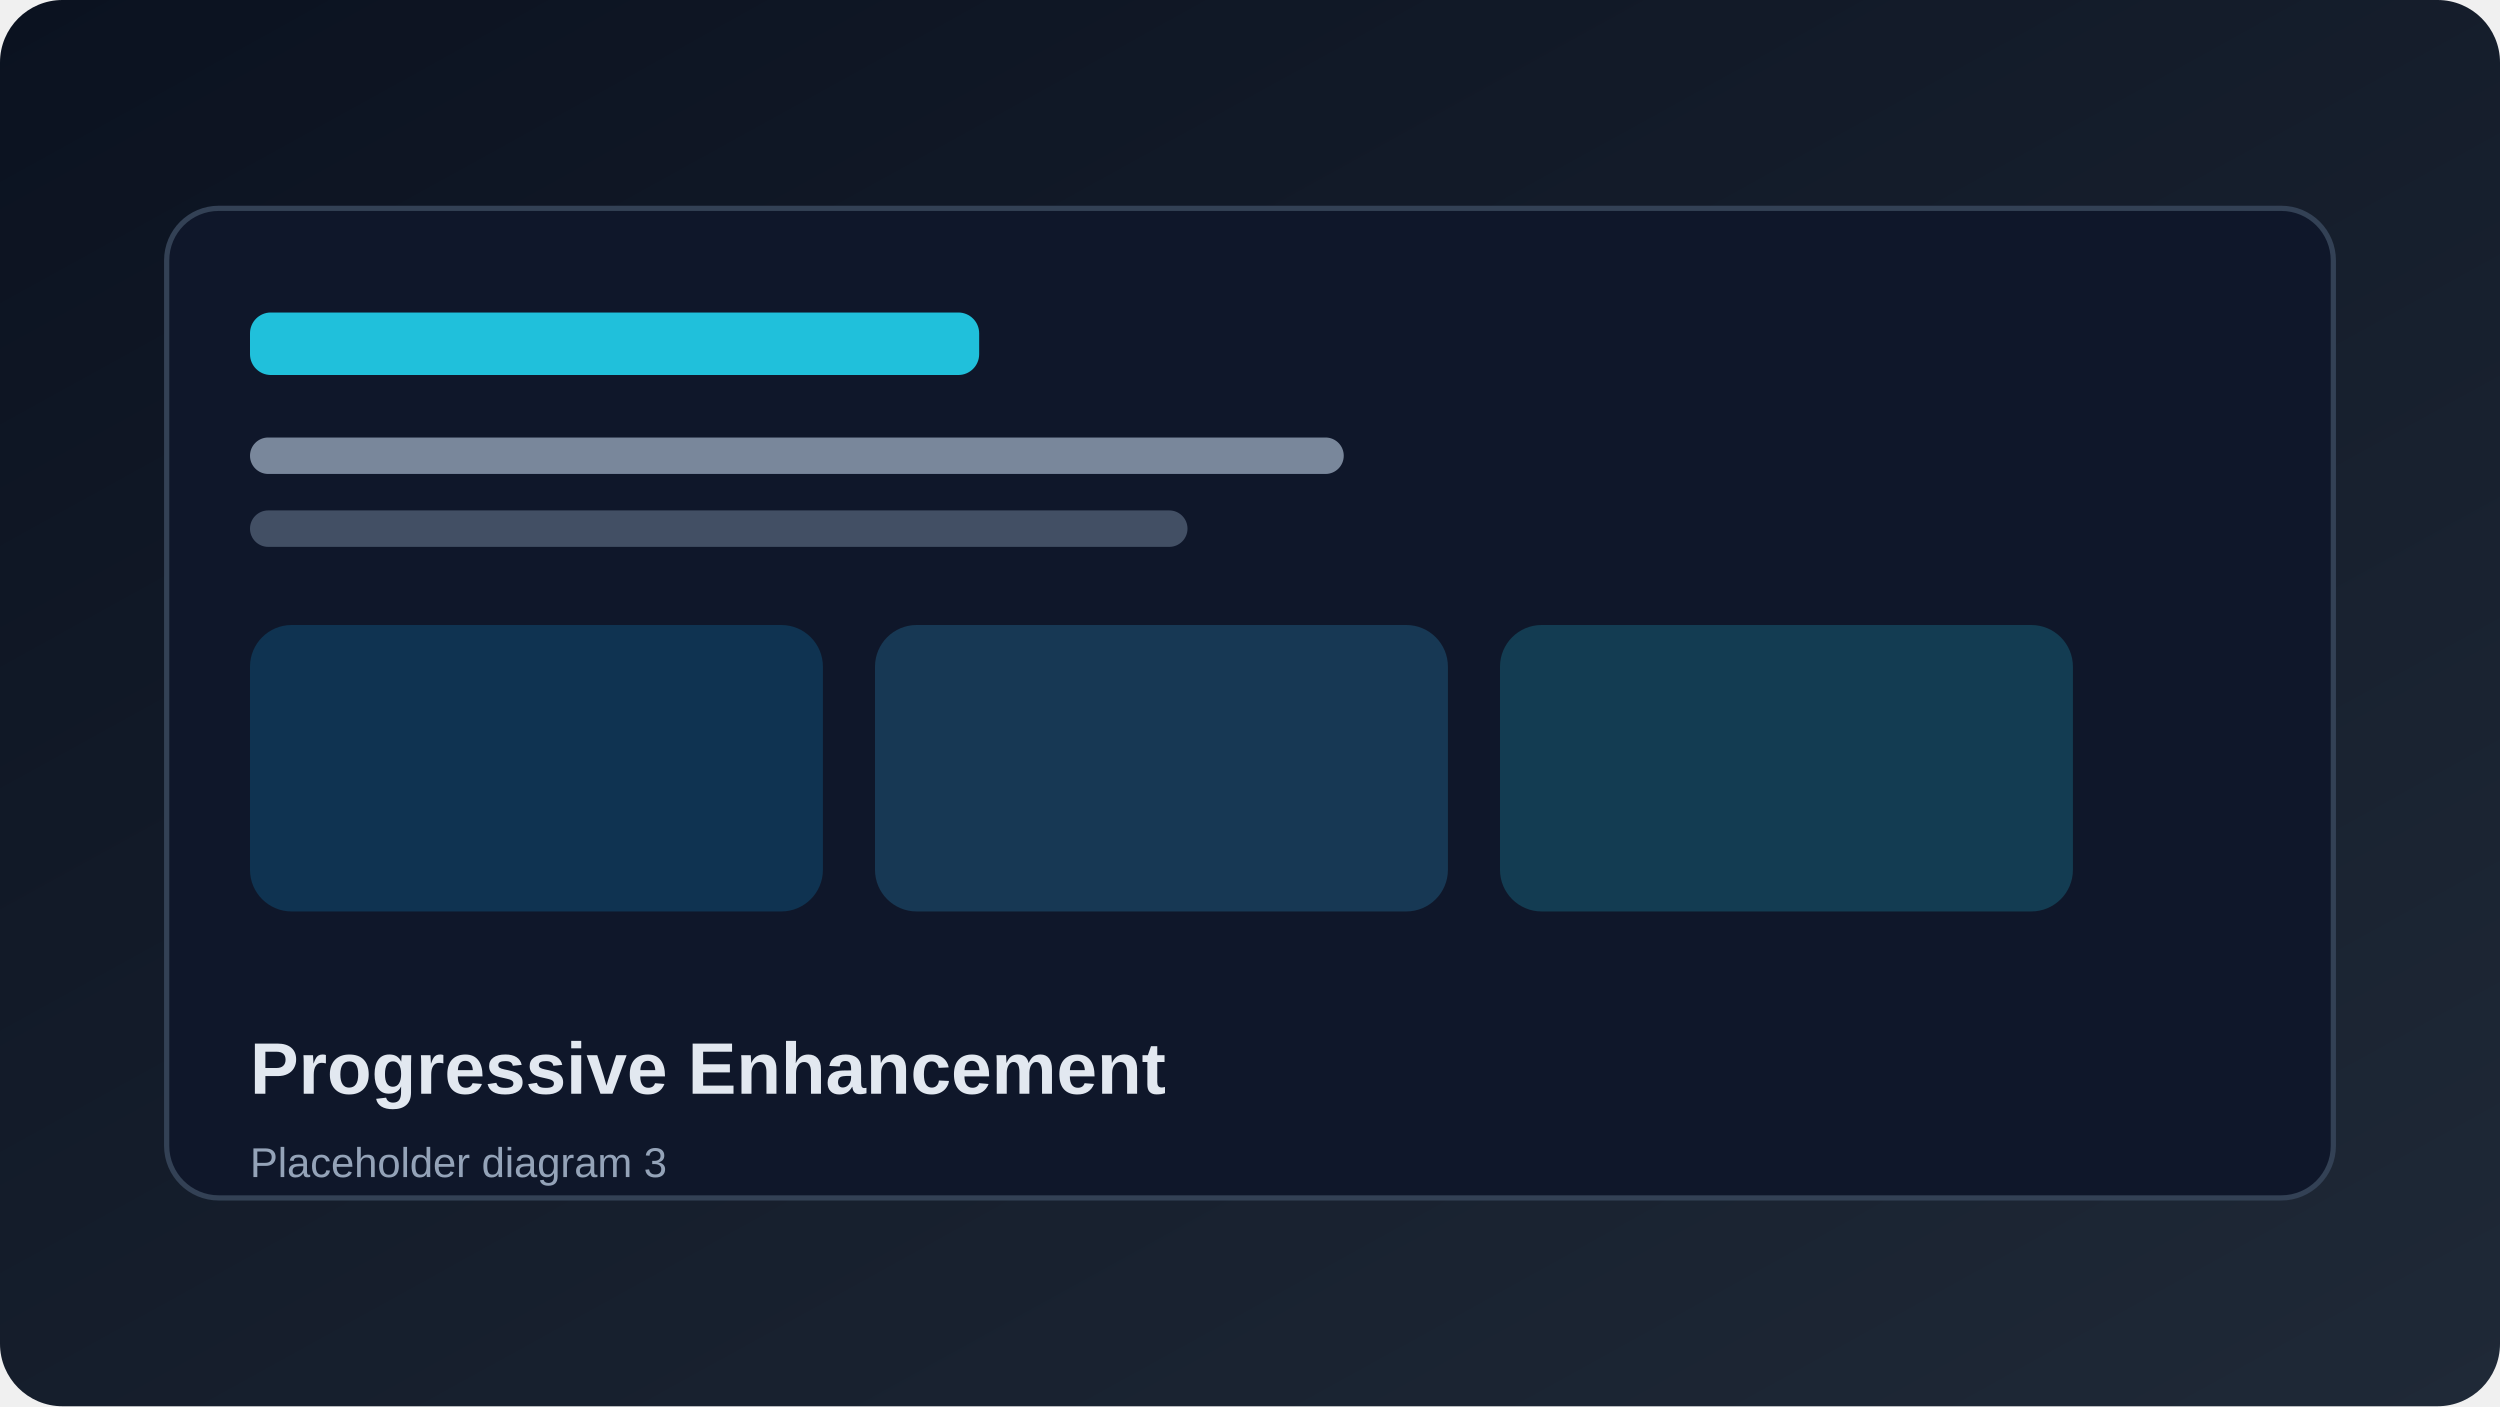
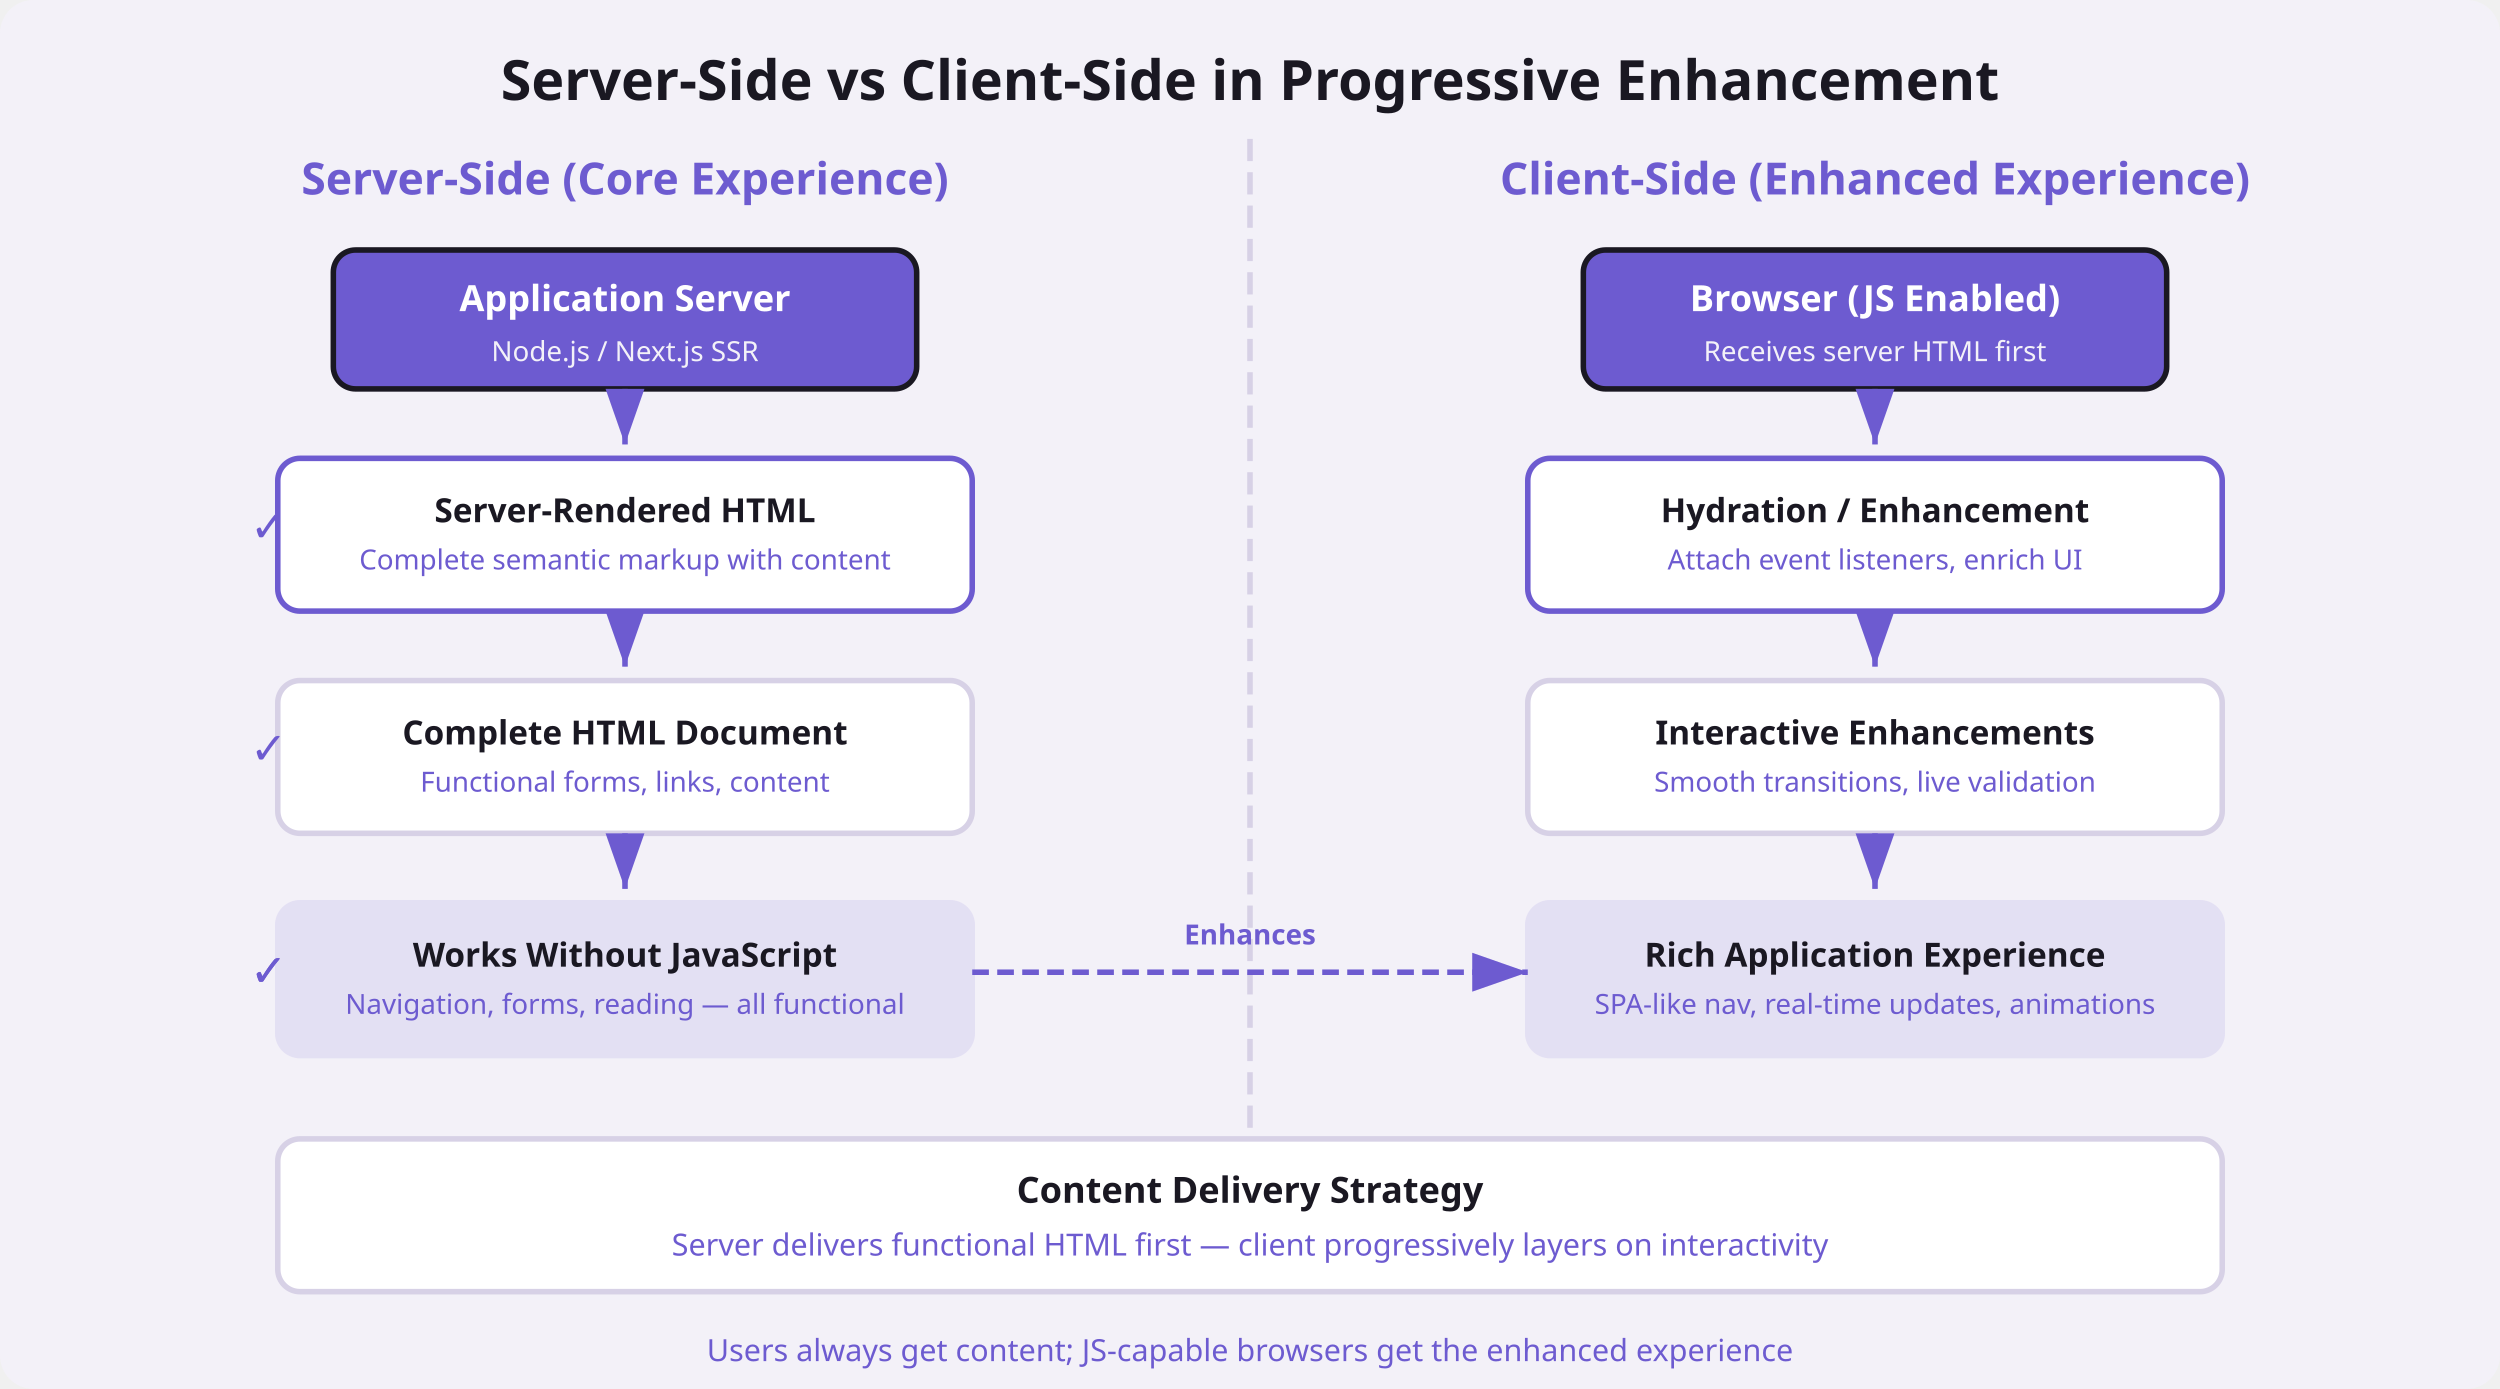
- <svg xmlns="http://www.w3.org/2000/svg" width="960" height="540" viewBox="0 0 960 540" role="img" aria-label="Progressive Enhancement diagram 3">
+ <svg xmlns="http://www.w3.org/2000/svg" viewBox="0 0 900 500" font-family="system-ui, sans-serif" role="img" aria-label="Server-Side vs Client-Side Rendering in Progressive Enhancement">
  <defs>
-     <linearGradient id="bg3" x1="0" y1="0" x2="1" y2="1">
-       <stop offset="0%" stop-color="#0b1220" />
-       <stop offset="100%" stop-color="#1f2937" />
-     </linearGradient>
+     <marker id="pe3-arrow" markerWidth="10" markerHeight="7" refX="10" refY="3.5" orient="auto">
+       <polygon points="0 0, 10 3.5, 0 7" fill="#6d5bd0" />
+     </marker>
  </defs>
-   <rect width="960" height="540" rx="24" fill="url(#bg3)" />
-   <rect x="64" y="80" width="832" height="380" rx="20" fill="#0f172a" stroke="#334155" stroke-width="2" />
-   <rect x="96" y="120" width="280" height="24" rx="8" fill="#22d3ee" opacity="0.9" />
-   <rect x="96" y="168" width="420" height="14" rx="7" fill="#94a3b8" opacity="0.8" />
-   <rect x="96" y="196" width="360" height="14" rx="7" fill="#64748b" opacity="0.6" />
-   <rect x="96" y="240" width="220" height="110" rx="16" fill="#0ea5e9" opacity="0.2" />
-   <rect x="336" y="240" width="220" height="110" rx="16" fill="#38bdf8" opacity="0.2" />
-   <rect x="576" y="240" width="220" height="110" rx="16" fill="#22d3ee" opacity="0.2" />
-   <text x="96" y="420" fill="#e2e8f0" font-family="Arial, Helvetica, sans-serif" font-size="28" font-weight="700">Progressive Enhancement</text>
-   <text x="96" y="452" fill="#94a3b8" font-family="Arial, Helvetica, sans-serif" font-size="16">Placeholder diagram 3</text>
+   <rect width="900" height="500" rx="12" fill="#f3f1f8" />
+   <text x="450" y="36" text-anchor="middle" font-size="20" font-weight="700" fill="#1a1822">Server-Side vs Client-Side in Progressive Enhancement</text>
+   <line x1="450" y1="50" x2="450" y2="460" stroke="#d7d1e6" stroke-width="2" stroke-dasharray="8,4" />
+   <text x="225" y="70" text-anchor="middle" font-size="16" font-weight="700" fill="#6d5bd0">Server-Side (Core Experience)</text>
+   <rect x="120" y="90" width="210" height="50" rx="8" fill="#6d5bd0" stroke="#1a1822" stroke-width="2" />
+   <text x="225" y="112" text-anchor="middle" font-size="13" font-weight="700" fill="#ffffff">Application Server</text>
+   <text x="225" y="130" text-anchor="middle" font-size="10" fill="#f3f1f8">Node.js / Next.js SSR</text>
+   <line x1="225" y1="140" x2="225" y2="160" stroke="#6d5bd0" stroke-width="2" marker-end="url(#pe3-arrow)" />
+   <rect x="100" y="165" width="250" height="55" rx="8" fill="#ffffff" stroke="#6d5bd0" stroke-width="2" />
+   <text x="225" y="188" text-anchor="middle" font-size="12" font-weight="600" fill="#1a1822">Server-Rendered HTML</text>
+   <text x="225" y="205" text-anchor="middle" font-size="10" fill="#6d5bd0">Complete semantic markup with content</text>
+   <line x1="225" y1="220" x2="225" y2="240" stroke="#6d5bd0" stroke-width="2" marker-end="url(#pe3-arrow)" />
+   <rect x="100" y="245" width="250" height="55" rx="8" fill="#ffffff" stroke="#d7d1e6" stroke-width="2" />
+   <text x="225" y="268" text-anchor="middle" font-size="12" font-weight="600" fill="#1a1822">Complete HTML Document</text>
+   <text x="225" y="285" text-anchor="middle" font-size="10" fill="#6d5bd0">Functional forms, links, content</text>
+   <line x1="225" y1="300" x2="225" y2="320" stroke="#6d5bd0" stroke-width="2" marker-end="url(#pe3-arrow)" />
+   <rect x="100" y="325" width="250" height="55" rx="8" fill="#6d5bd0" opacity="0.12" stroke="#6d5bd0" stroke-width="2" />
+   <text x="225" y="348" text-anchor="middle" font-size="12" font-weight="600" fill="#1a1822">Works Without JavaScript</text>
+   <text x="225" y="365" text-anchor="middle" font-size="10" fill="#6d5bd0">Navigation, forms, reading — all functional</text>
+   <text x="90" y="195" font-size="16" fill="#6d5bd0">✓</text>
+   <text x="90" y="275" font-size="16" fill="#6d5bd0">✓</text>
+   <text x="90" y="355" font-size="16" fill="#6d5bd0">✓</text>
+   <text x="675" y="70" text-anchor="middle" font-size="16" font-weight="700" fill="#6d5bd0">Client-Side (Enhanced Experience)</text>
+   <rect x="570" y="90" width="210" height="50" rx="8" fill="#6d5bd0" stroke="#1a1822" stroke-width="2" />
+   <text x="675" y="112" text-anchor="middle" font-size="13" font-weight="700" fill="#ffffff">Browser (JS Enabled)</text>
+   <text x="675" y="130" text-anchor="middle" font-size="10" fill="#f3f1f8">Receives server HTML first</text>
+   <line x1="675" y1="140" x2="675" y2="160" stroke="#6d5bd0" stroke-width="2" marker-end="url(#pe3-arrow)" />
+   <rect x="550" y="165" width="250" height="55" rx="8" fill="#ffffff" stroke="#6d5bd0" stroke-width="2" />
+   <text x="675" y="188" text-anchor="middle" font-size="12" font-weight="600" fill="#1a1822">Hydration / Enhancement</text>
+   <text x="675" y="205" text-anchor="middle" font-size="10" fill="#6d5bd0">Attach event listeners, enrich UI</text>
+   <line x1="675" y1="220" x2="675" y2="240" stroke="#6d5bd0" stroke-width="2" marker-end="url(#pe3-arrow)" />
+   <rect x="550" y="245" width="250" height="55" rx="8" fill="#ffffff" stroke="#d7d1e6" stroke-width="2" />
+   <text x="675" y="268" text-anchor="middle" font-size="12" font-weight="600" fill="#1a1822">Interactive Enhancements</text>
+   <text x="675" y="285" text-anchor="middle" font-size="10" fill="#6d5bd0">Smooth transitions, live validation</text>
+   <line x1="675" y1="300" x2="675" y2="320" stroke="#6d5bd0" stroke-width="2" marker-end="url(#pe3-arrow)" />
+   <rect x="550" y="325" width="250" height="55" rx="8" fill="#6d5bd0" opacity="0.12" stroke="#6d5bd0" stroke-width="2" />
+   <text x="675" y="348" text-anchor="middle" font-size="12" font-weight="600" fill="#1a1822">Rich Application Experience</text>
+   <text x="675" y="365" text-anchor="middle" font-size="10" fill="#6d5bd0">SPA-like nav, real-time updates, animations</text>
+   <text x="90" y="355" font-size="16" fill="#6d5bd0">✓</text>
+   <path d="M350 350 Q450 350 550 350" fill="none" stroke="#6d5bd0" stroke-width="2" stroke-dasharray="6,3" marker-end="url(#pe3-arrow)" />
+   <text x="450" y="340" text-anchor="middle" font-size="10" font-weight="600" fill="#6d5bd0">Enhances</text>
+   <rect x="100" y="410" width="700" height="55" rx="8" fill="#ffffff" stroke="#d7d1e6" stroke-width="2" />
+   <text x="450" y="433" text-anchor="middle" font-size="13" font-weight="600" fill="#1a1822">Content Delivery Strategy</text>
+   <text x="450" y="452" text-anchor="middle" font-size="11" fill="#6d5bd0">Server delivers functional HTML first — client progressively layers on interactivity</text>
+   <text x="450" y="490" text-anchor="middle" font-size="11" fill="#6d5bd0">Users always get content; JS-capable browsers get the enhanced experience</text>
</svg>
